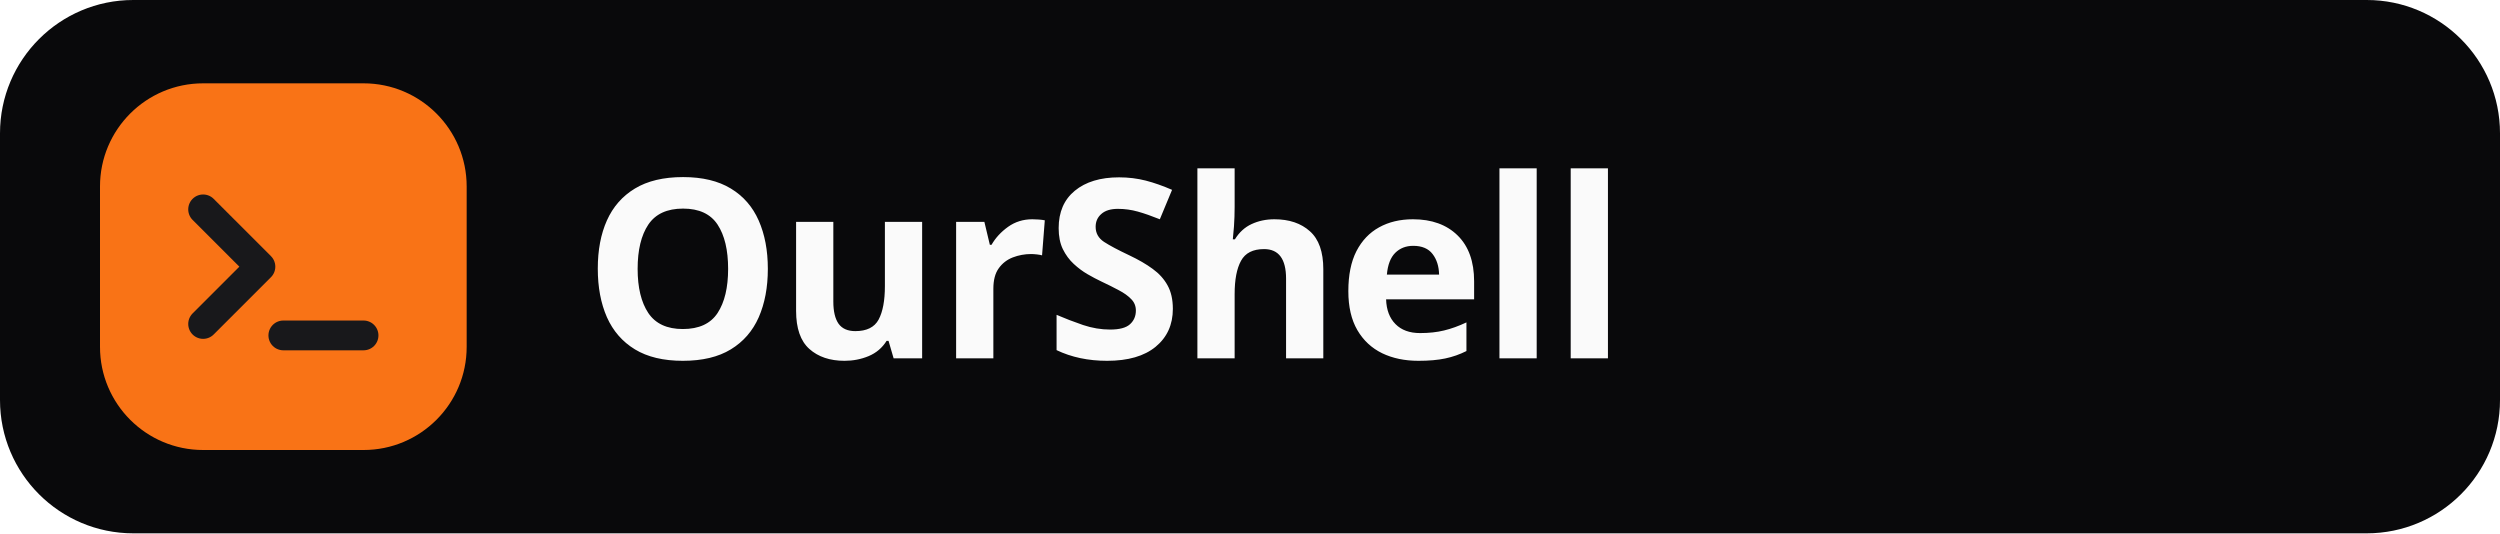
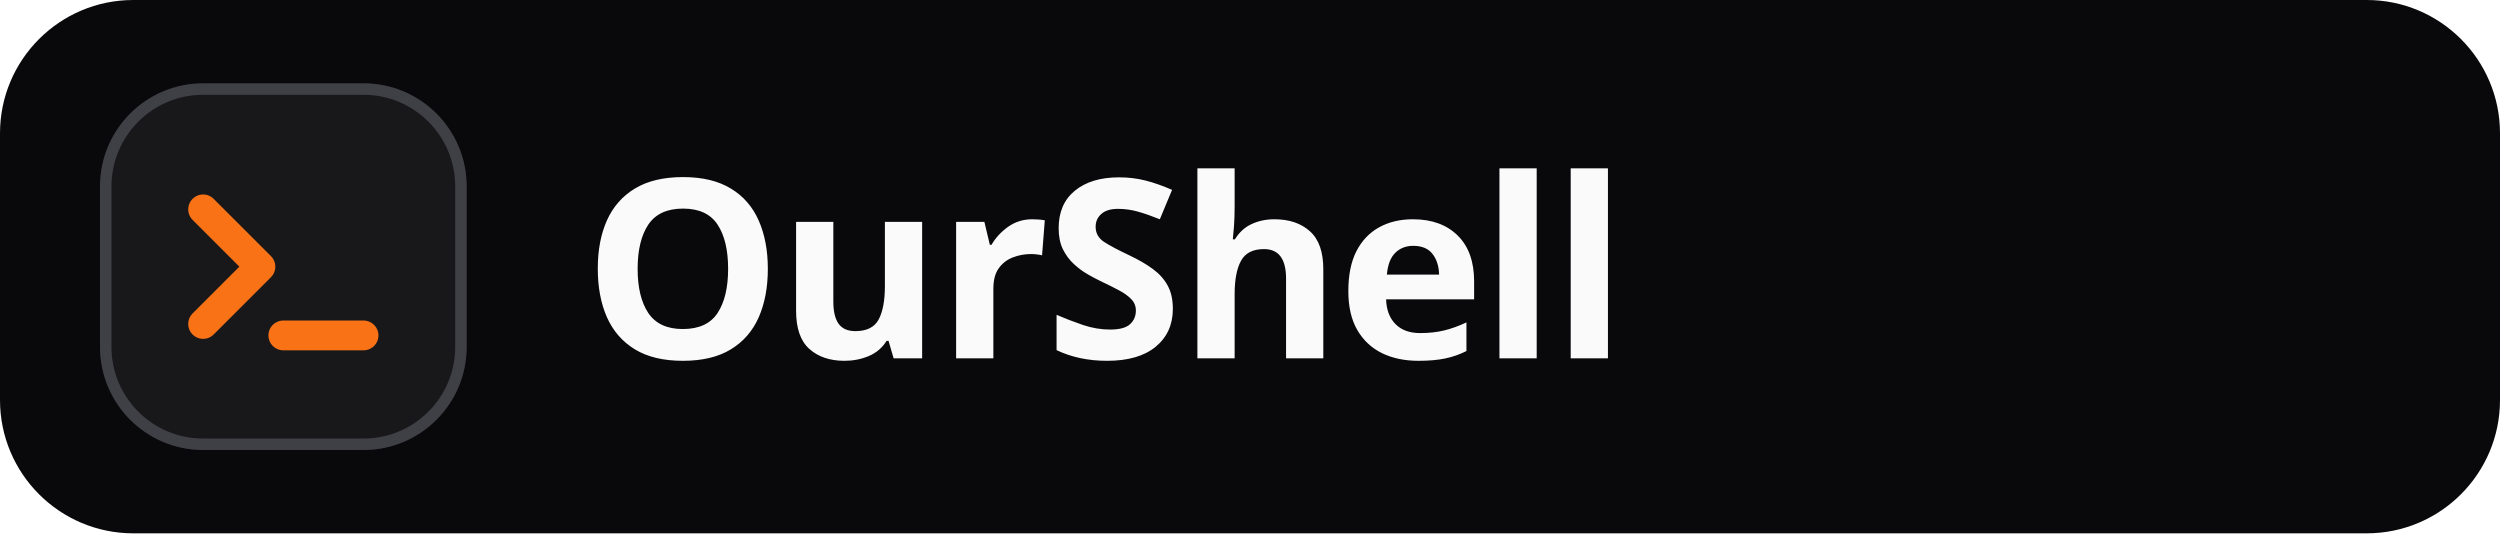
<svg xmlns="http://www.w3.org/2000/svg" width="300" height="64" viewBox="0 0 300 64">
  <rect width="300" height="64" rx="16" fill="#09090b" />
  <g transform="translate(12 10) scale(1.375)">
-     <rect width="32" height="32" rx="9" fill="#f97316" />
-     <path d="m9 11 5 5-5 5M16 22h7" stroke="#18181b" stroke-width="2.6" fill="none" stroke-linecap="round" stroke-linejoin="round" />
+     <rect width="32" height="32" rx="9" fill="#18181b" />
+     <rect x="0.5" y="0.5" width="31" height="31" rx="8.5" fill="none" stroke="#3f3f46" />
+     <path d="m9 11 5 5-5 5M16 22h7" stroke="#f97316" stroke-width="2.6" fill="none" stroke-linecap="round" stroke-linejoin="round" />
  </g>
  <text x="70" y="43" font-family="Plus Jakarta Sans, Segoe UI, system-ui, sans-serif" font-size="30" font-weight="800" letter-spacing="-0.6" fill="#fafafa">OurShell</text>
</svg>
